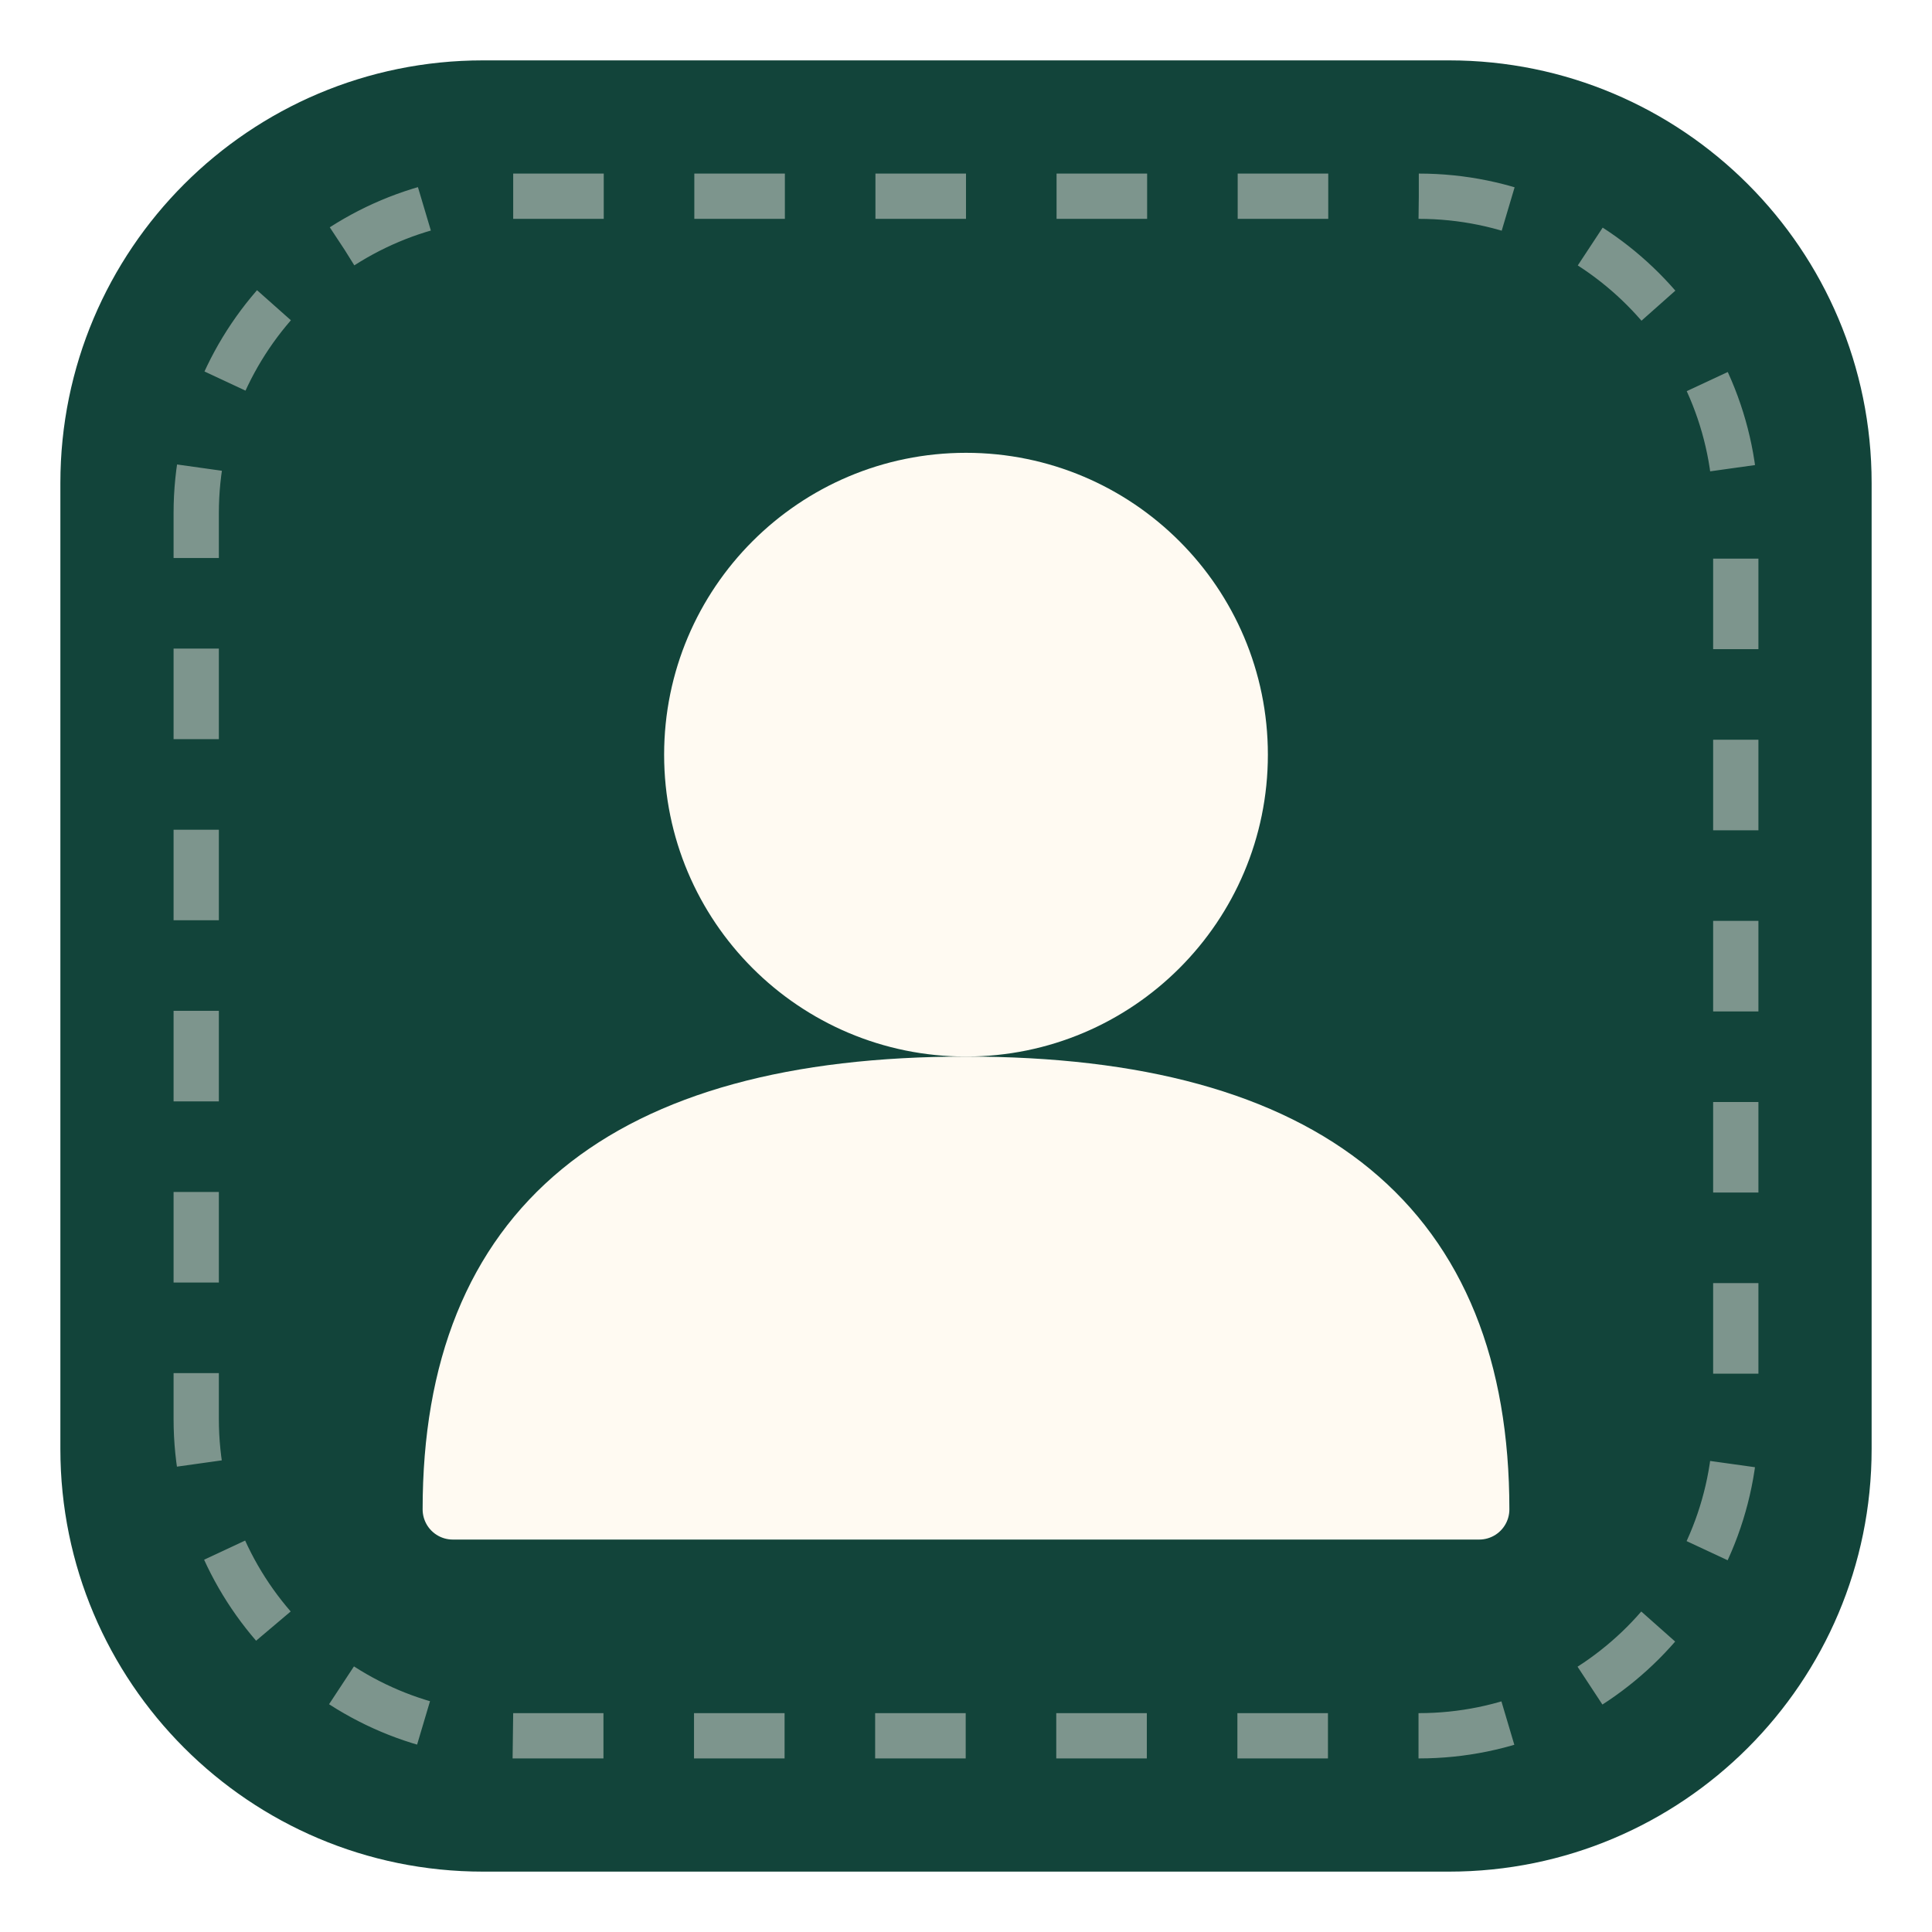
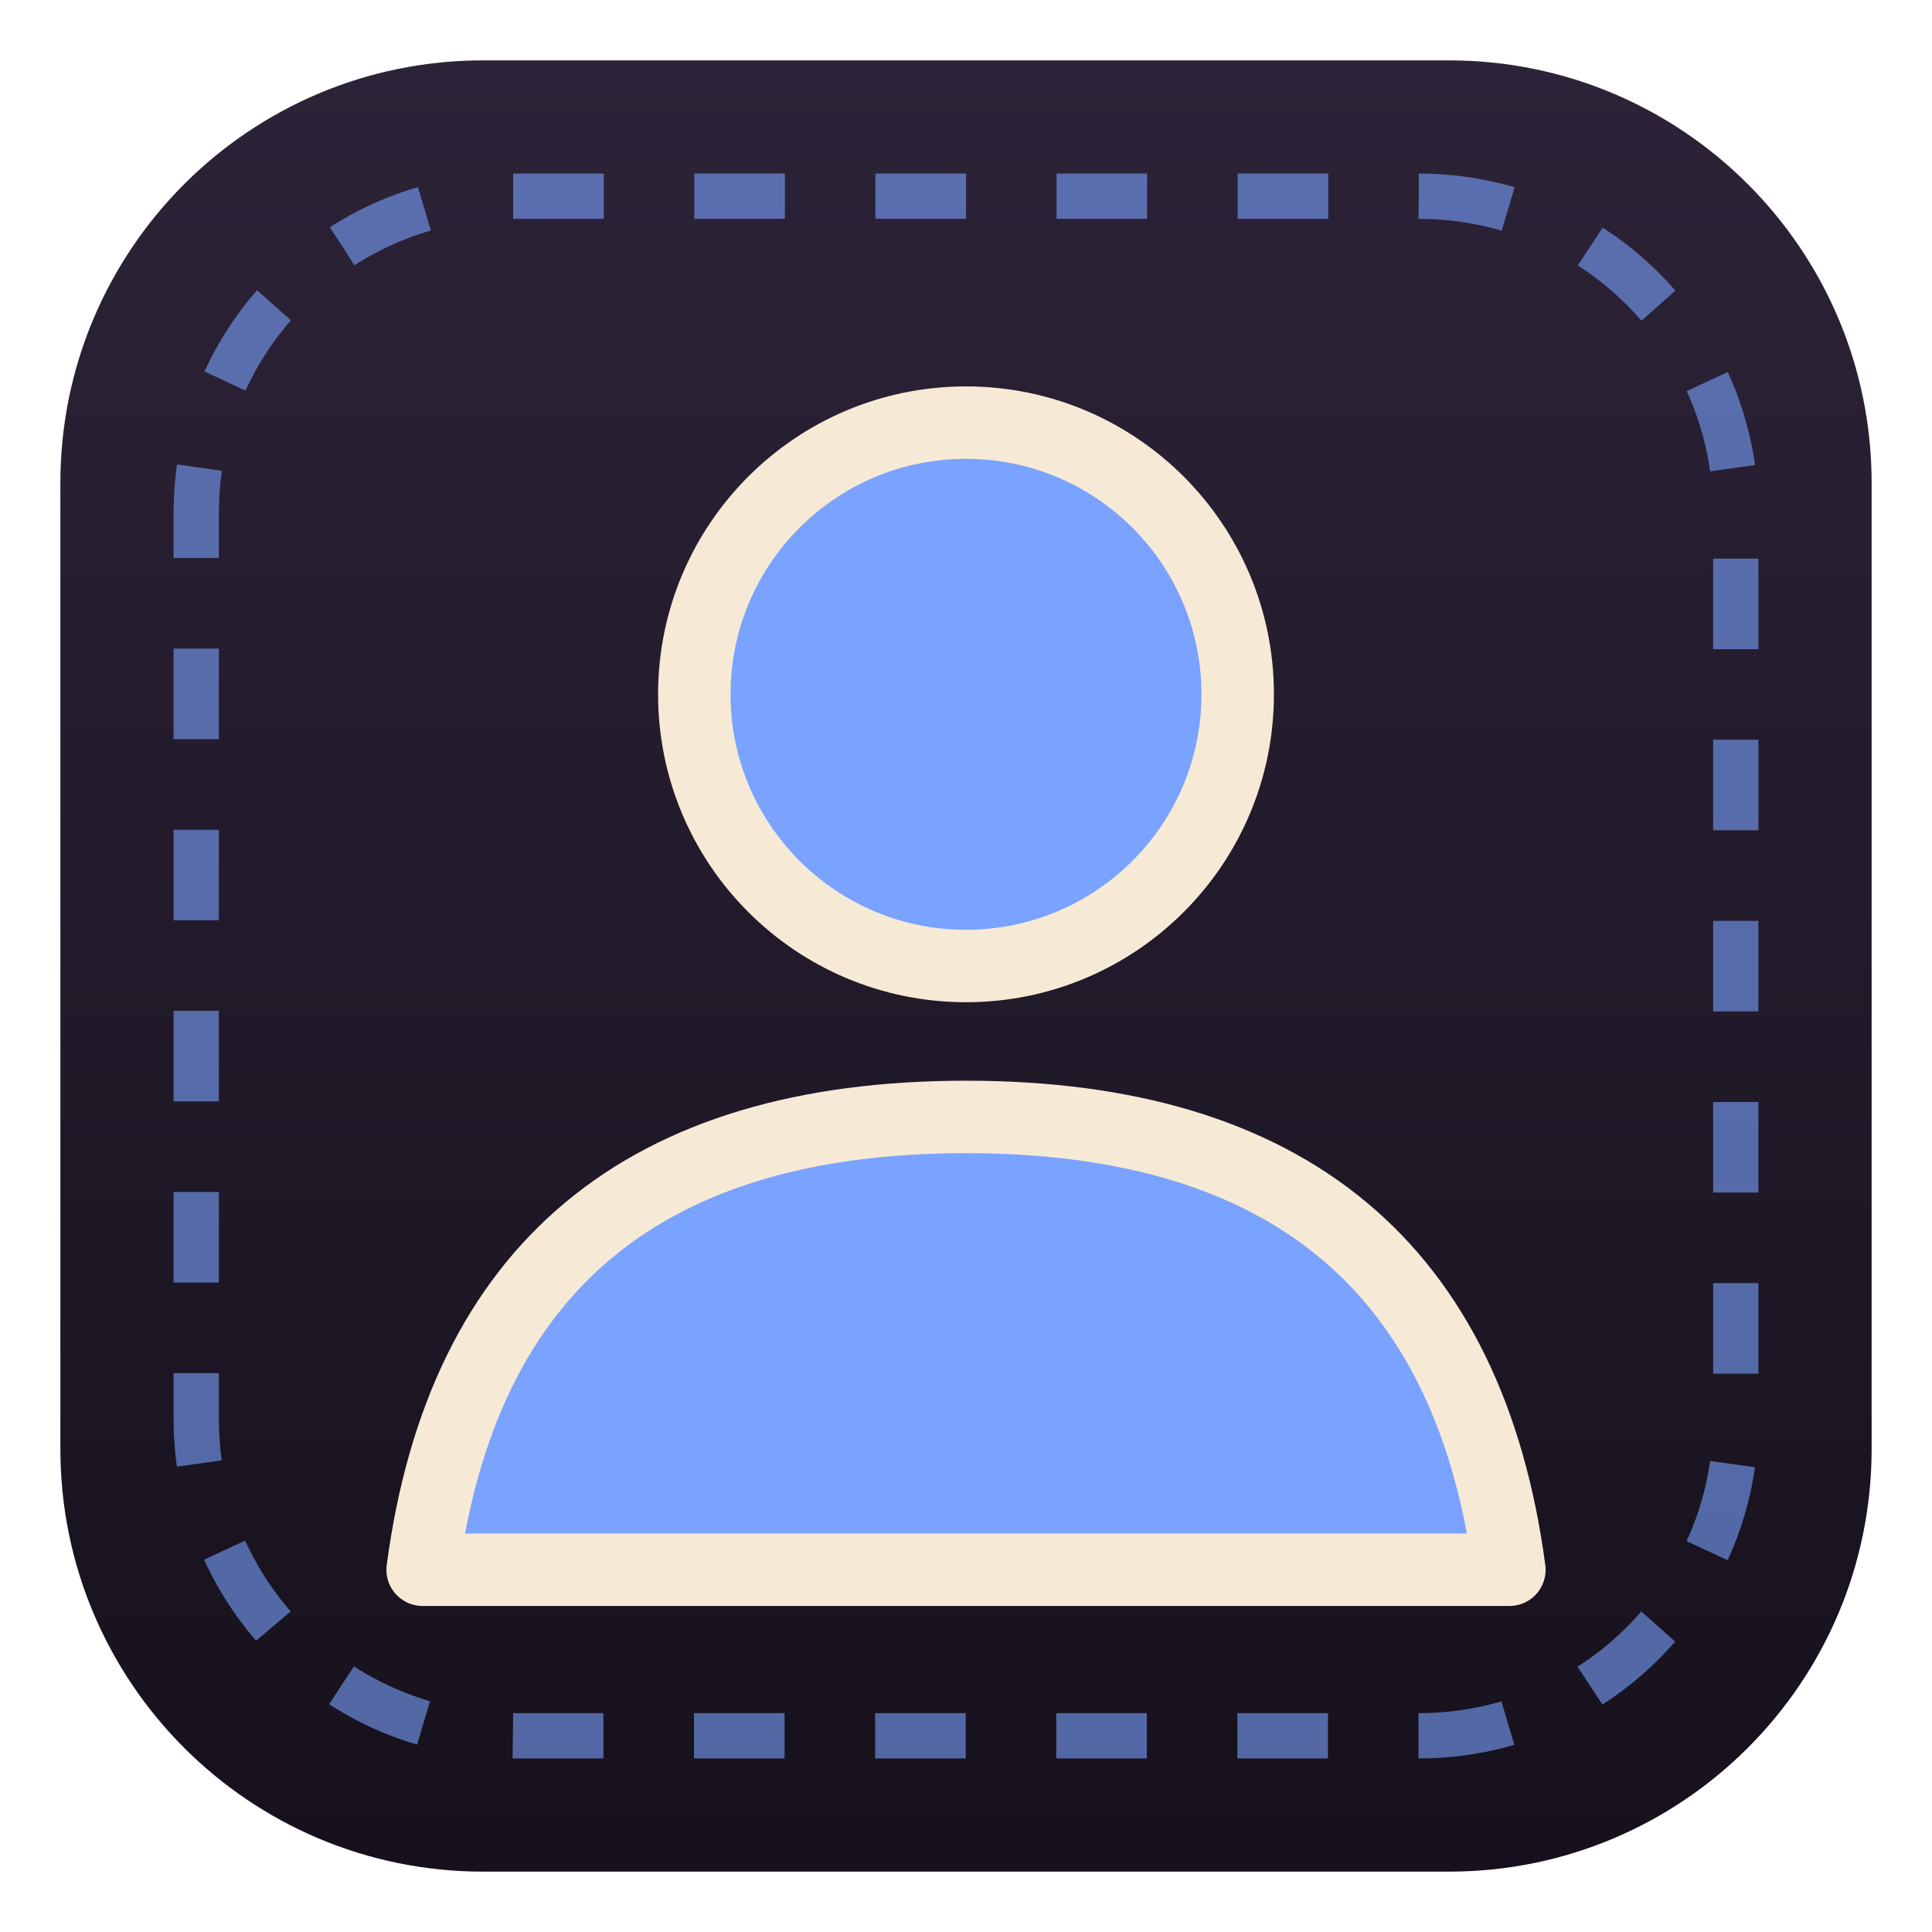
<svg xmlns="http://www.w3.org/2000/svg" viewBox="0 0 64 64" width="64" height="64" role="img">
-   <rect x="2" y="2" width="60" height="60" rx="14" fill="#12443a" />
-   <rect x="6.5" y="6.5" width="51" height="51" rx="10.5" fill="none" stroke="#fffaf2" stroke-opacity=".45" stroke-width="1.5" stroke-dasharray="3 3" />
-   <g fill="#fffaf2" stroke="#fffaf2" stroke-width="2" stroke-linejoin="round" stroke-linecap="round">
-     <circle cx="32" cy="25" r="9" />
-     <path d="M15 50q0-14 17-14t17 14z" />
+   <defs>
+     <linearGradient id="t" x1="0" y1="0" x2="0" y2="1">
+       <stop offset="0" stop-color="#2d2338" />
+       <stop offset="1" stop-color="#16111c" />
+     </linearGradient>
+   </defs>
+   <rect x="2" y="2" width="60" height="60" rx="14" fill="url(#t)" />
+   <rect x="6.5" y="6.5" width="51" height="51" rx="10.5" fill="none" stroke="#7aa2ff" stroke-opacity=".6" stroke-width="1.5" stroke-dasharray="3 3" />
+   <g fill="none" stroke="#f6ead7" stroke-width="2.4" stroke-linejoin="round" stroke-linecap="round">
+     <circle cx="32" cy="23" r="9" fill="#7aa2ff" />
+     <path d="M14 52q2-15 18-15t18 15z" fill="#7aa2ff" />
  </g>
</svg>
